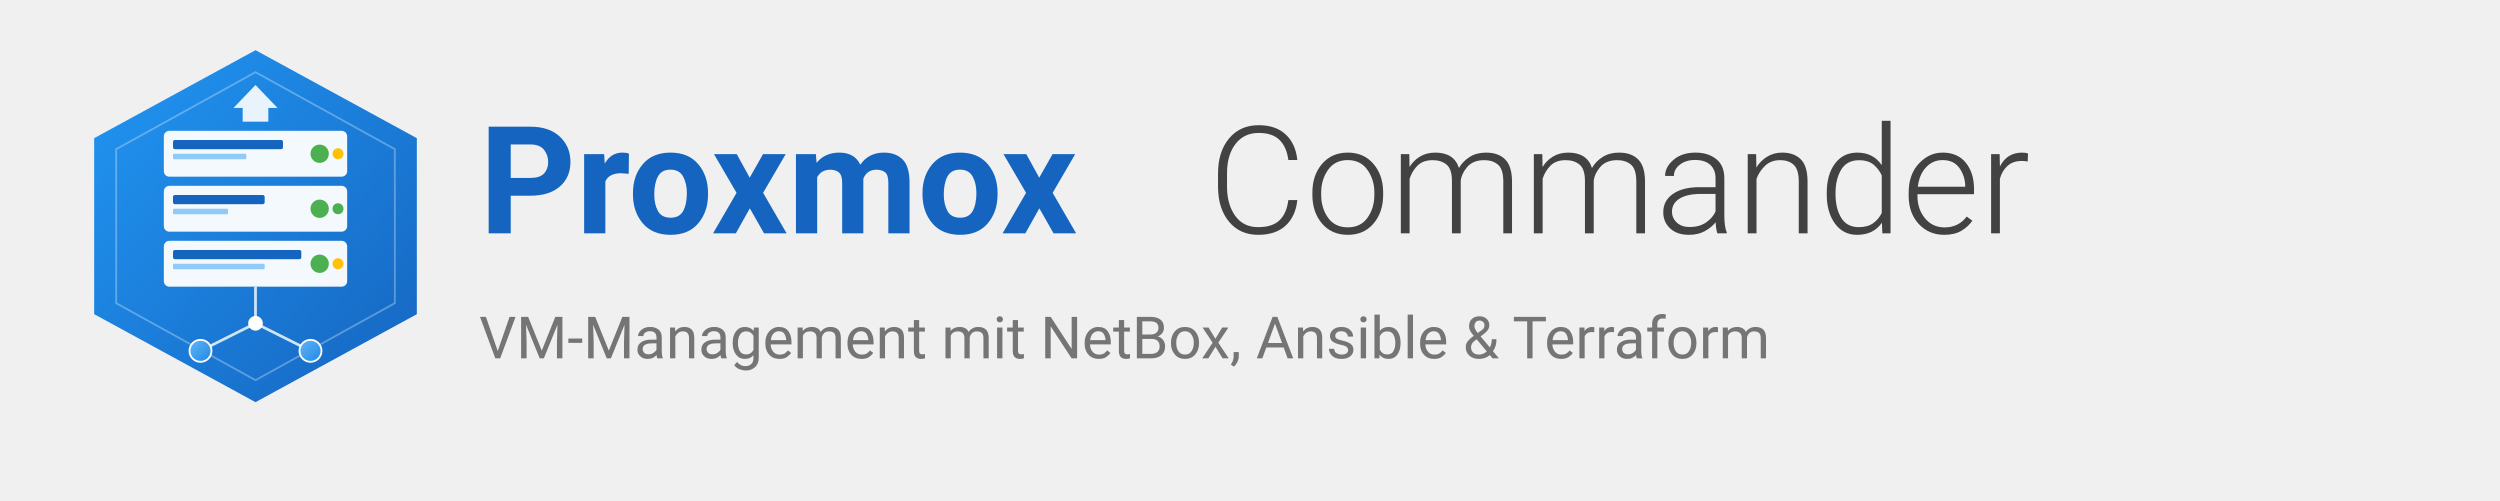
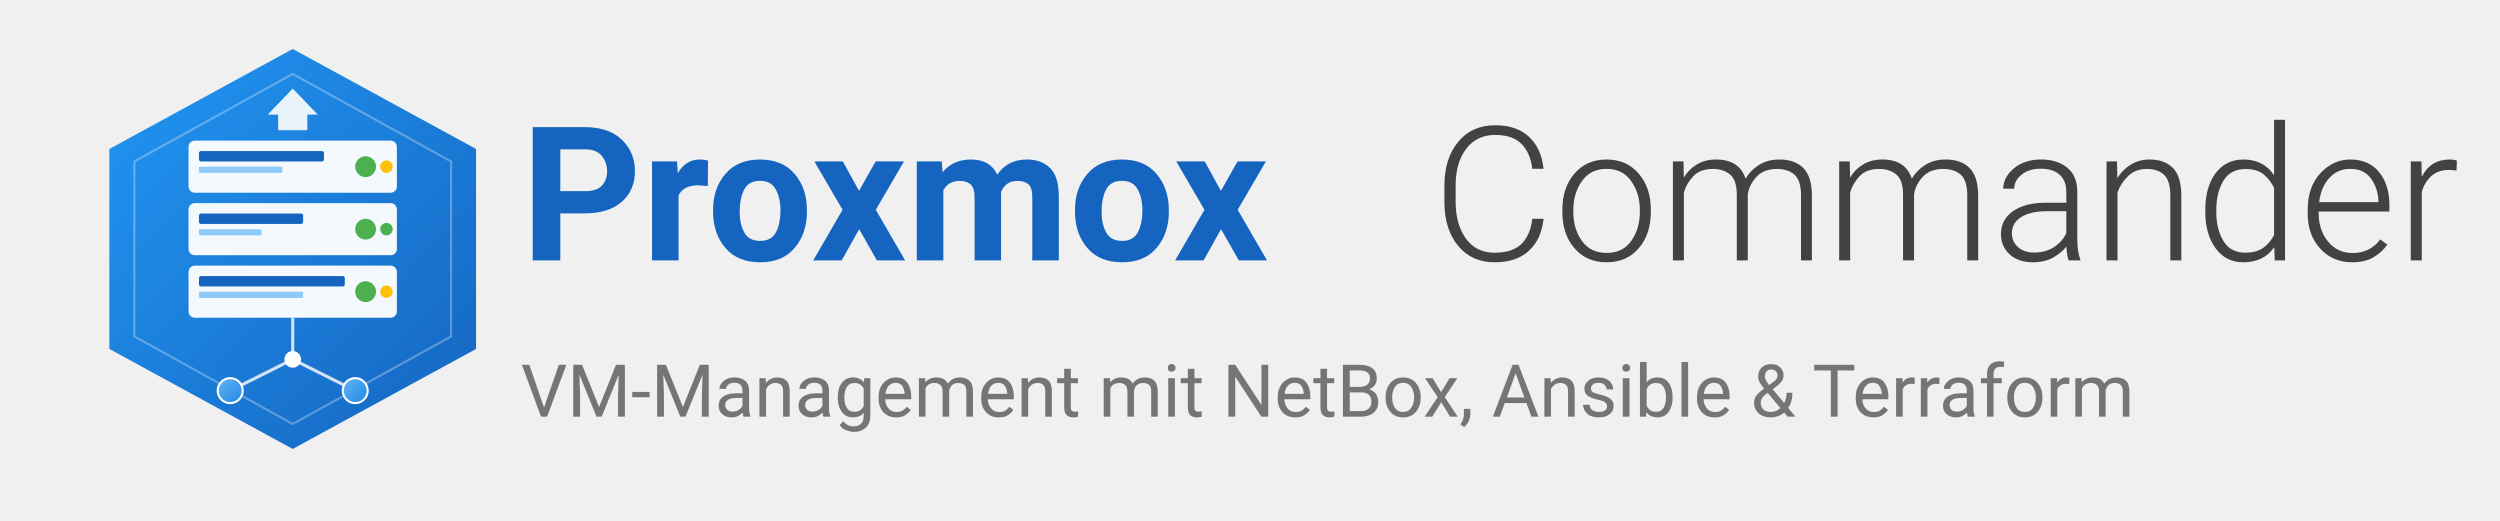
- <svg xmlns="http://www.w3.org/2000/svg" viewBox="0 0 600 120" width="600" height="120">
+ <svg xmlns="http://www.w3.org/2000/svg" viewBox="0 0 480 100" width="480" height="100">
  <defs>
    <linearGradient id="mainGrad" x1="0%" y1="0%" x2="100%" y2="100%">
      <stop offset="0%" style="stop-color:#2196F3" />
      <stop offset="100%" style="stop-color:#1565C0" />
    </linearGradient>
    <linearGradient id="accentGrad" x1="0%" y1="0%" x2="100%" y2="100%">
      <stop offset="0%" style="stop-color:#64B5F6" />
      <stop offset="100%" style="stop-color:#1E88E5" />
    </linearGradient>
  </defs>
-   <g transform="translate(5, 5) scale(0.22)">
+   <g transform="translate(5, 3) scale(0.20)">
    <polygon points="256,32 432,128 432,320 256,416 80,320 80,128" fill="url(#mainGrad)" />
    <polygon points="256,56 408,140 408,308 256,392 104,308 104,140" fill="none" stroke="#ffffff" stroke-width="2" opacity="0.3" />
    <rect x="156" y="120" width="200" height="50" rx="6" fill="#ffffff" opacity="0.95" />
    <rect x="166" y="130" width="120" height="10" rx="2" fill="#1565C0" />
    <rect x="166" y="145" width="80" height="6" rx="1" fill="#90CAF9" />
    <circle cx="326" cy="145" r="10" fill="#4CAF50" />
    <circle cx="346" cy="145" r="6" fill="#FFC107" />
    <rect x="156" y="180" width="200" height="50" rx="6" fill="#ffffff" opacity="0.95" />
    <rect x="166" y="190" width="100" height="10" rx="2" fill="#1565C0" />
    <rect x="166" y="205" width="60" height="6" rx="1" fill="#90CAF9" />
    <circle cx="326" cy="205" r="10" fill="#4CAF50" />
    <circle cx="346" cy="205" r="6" fill="#4CAF50" />
    <rect x="156" y="240" width="200" height="50" rx="6" fill="#ffffff" opacity="0.95" />
    <rect x="166" y="250" width="140" height="10" rx="2" fill="#1565C0" />
    <rect x="166" y="265" width="100" height="6" rx="1" fill="#90CAF9" />
    <circle cx="326" cy="265" r="10" fill="#4CAF50" />
    <circle cx="346" cy="265" r="6" fill="#FFC107" />
    <line x1="256" y1="290" x2="256" y2="330" stroke="#ffffff" stroke-width="3" opacity="0.8" />
    <line x1="256" y1="330" x2="196" y2="360" stroke="#ffffff" stroke-width="3" opacity="0.8" />
    <line x1="256" y1="330" x2="316" y2="360" stroke="#ffffff" stroke-width="3" opacity="0.8" />
    <circle cx="256" cy="330" r="8" fill="#ffffff" />
    <circle cx="196" cy="360" r="12" fill="url(#accentGrad)" stroke="#ffffff" stroke-width="2" />
    <circle cx="316" cy="360" r="12" fill="url(#accentGrad)" stroke="#ffffff" stroke-width="2" />
    <polygon points="256,70 280,95 270,95 270,110 242,110 242,95 232,95" fill="#ffffff" opacity="0.9" />
  </g>
-   <g transform="translate(115, 18)">
+   <g transform="translate(100, 12)">
    <text x="0" y="38" font-family="Segoe UI, Roboto, Arial, sans-serif" font-size="36" font-weight="700" fill="#1565C0">
      Proxmox
    </text>
    <text x="175" y="38" font-family="Segoe UI, Roboto, Arial, sans-serif" font-size="36" font-weight="300" fill="#424242">
      Commander
    </text>
    <text x="0" y="68" font-family="Segoe UI, Roboto, Arial, sans-serif" font-size="14" fill="#757575">
      VM-Management mit NetBox, Ansible &amp; Terraform
    </text>
  </g>
</svg>
